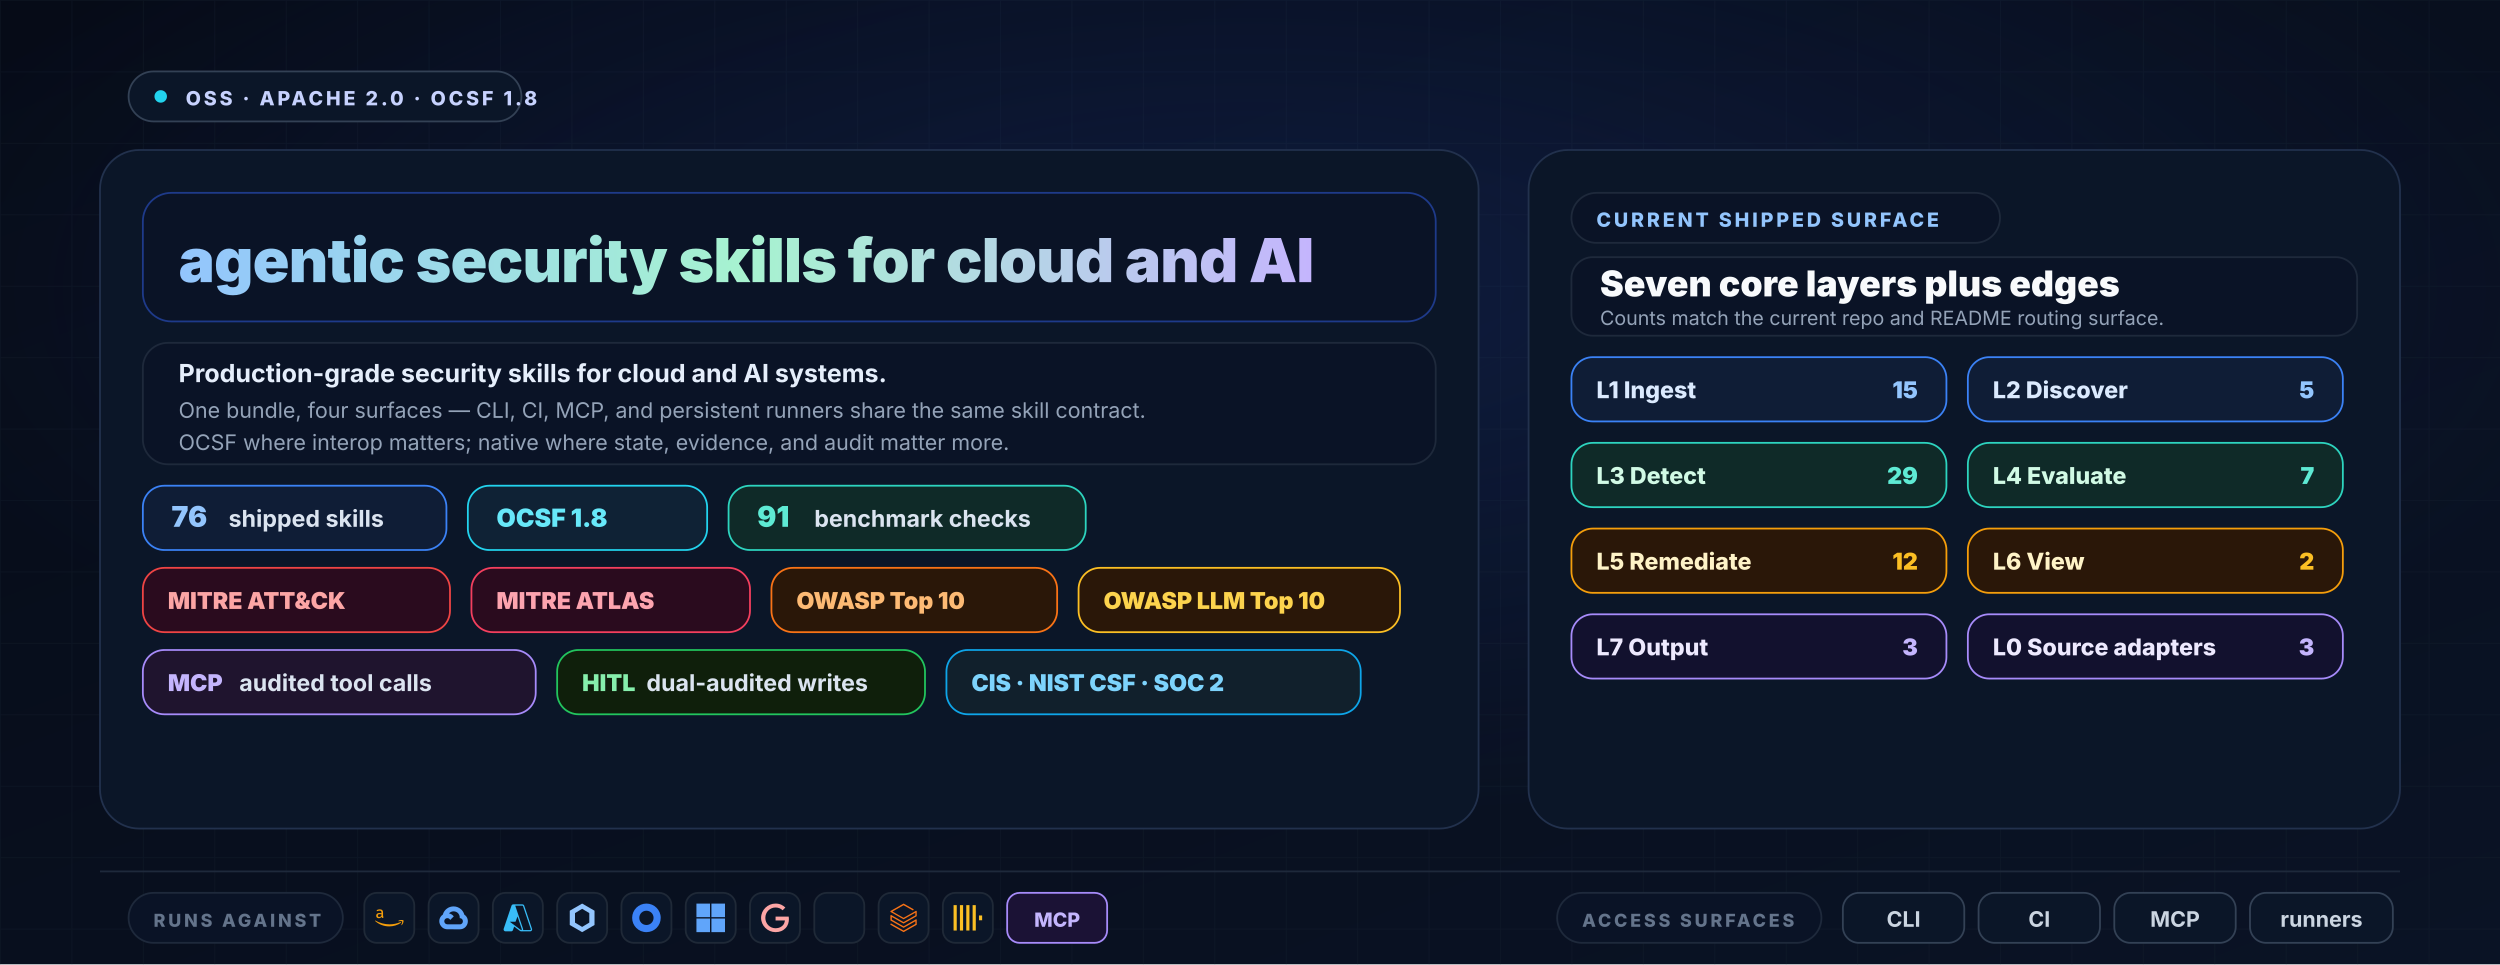
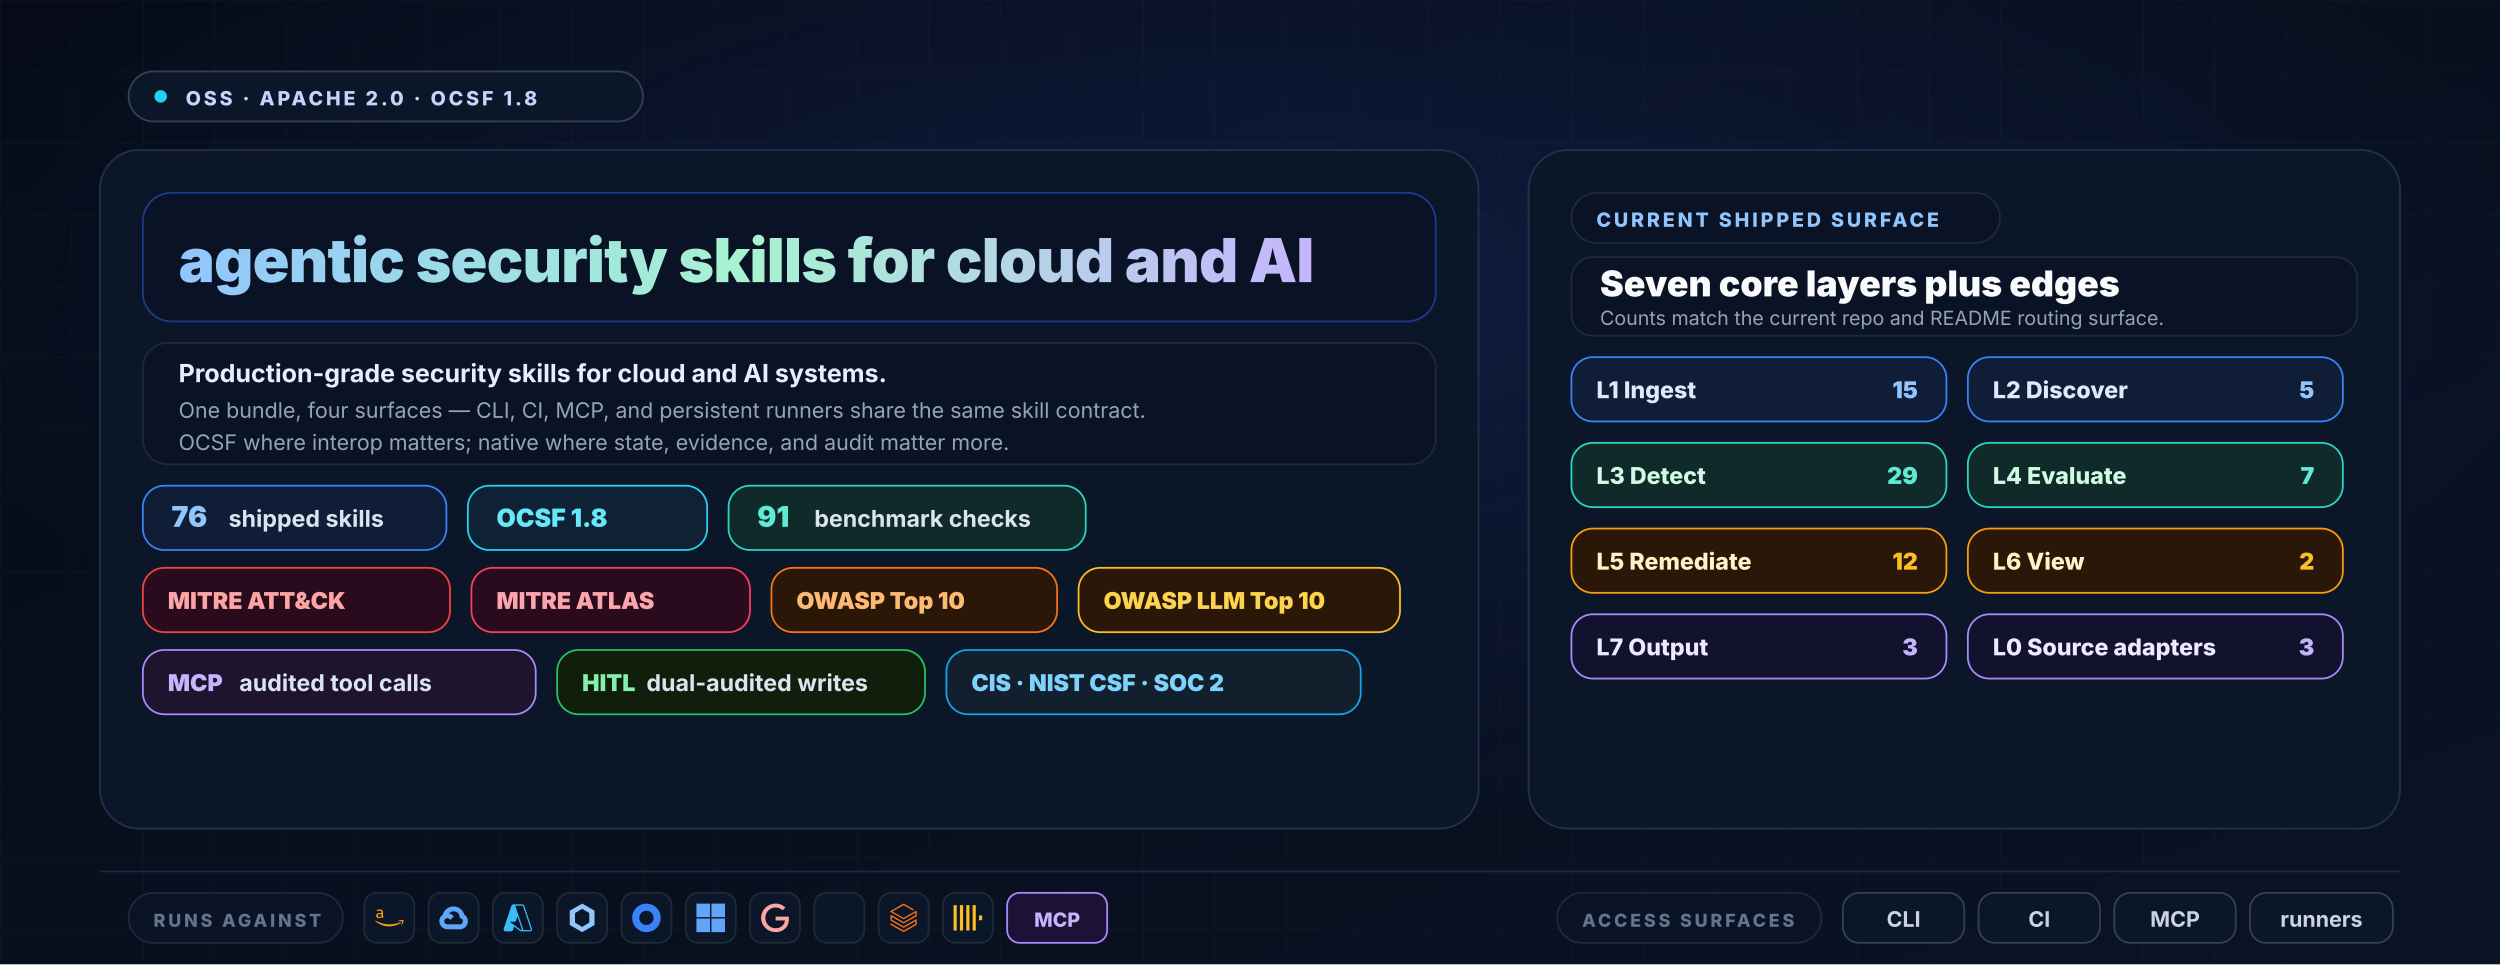
<svg xmlns="http://www.w3.org/2000/svg" width="1400" height="540" viewBox="0 0 1400 540" role="img" aria-labelledby="title desc">
  <defs>
    <linearGradient id="bg" x1="0" y1="0" x2="1" y2="1">
      <stop offset="0%" stop-color="#060b17" />
      <stop offset="100%" stop-color="#0a1325" />
    </linearGradient>
    <radialGradient id="glow" cx="50%" cy="30%" r="55%">
      <stop offset="0%" stop-color="#1e3a8a" stop-opacity="0.3" />
      <stop offset="100%" stop-color="#1e3a8a" stop-opacity="0" />
    </radialGradient>
    <linearGradient id="wordmark" x1="0" y1="0" x2="1" y2="0">
      <stop offset="0%" stop-color="#93c5fd" />
      <stop offset="50%" stop-color="#a7f3d0" />
      <stop offset="100%" stop-color="#c4b5fd" />
    </linearGradient>
    <pattern id="grid" x="0" y="0" width="40" height="40" patternUnits="userSpaceOnUse">
      <path d="M40 0H0V40" fill="none" stroke="#1e293b" stroke-opacity="0.25" stroke-width="1" />
    </pattern>
    <symbol id="aws" viewBox="0 0 24 24">
      <path fill="#f59e0b" d="M6.763 10.036c0 .296.032.535.088.71.064.176.144.368.256.576.04.063.056.127.056.183 0 .08-.048.16-.152.24l-.503.335a.383.383 0 0 1-.208.072c-.08 0-.16-.04-.239-.112a2.47 2.47 0 0 1-.287-.375 6.18 6.18 0 0 1-.248-.471c-.622.734-1.405 1.101-2.347 1.101-.67 0-1.205-.191-1.596-.574-.391-.384-.59-.894-.59-1.533 0-.678.239-1.23.726-1.644.487-.415 1.133-.623 1.955-.623.272 0 .551.024.846.064.296.04.6.104.918.176v-.583c0-.607-.127-1.03-.375-1.277-.255-.248-.686-.367-1.3-.367-.28 0-.568.031-.863.103-.295.072-.583.16-.862.272a2.287 2.287 0 0 1-.28.104.488.488 0 0 1-.127.023c-.112 0-.168-.08-.168-.247v-.391c0-.128.016-.224.056-.28a.597.597 0 0 1 .224-.167c.279-.144.614-.264 1.005-.36a4.84 4.84 0 0 1 1.246-.151c.95 0 1.644.216 2.091.647.439.43.662 1.085.662 1.963v2.586zm-3.24 1.214c.263 0 .534-.048.822-.144.287-.096.543-.271.758-.51.128-.152.224-.32.272-.512.047-.191.08-.423.08-.694v-.335a6.66 6.66 0 0 0-.735-.136 6.02 6.02 0 0 0-.75-.048c-.535 0-.926.104-1.19.32-.263.215-.39.518-.39.917 0 .375.095.655.295.846.191.2.47.296.838.296zM21.698 16.207c-2.626 1.94-6.442 2.969-9.722 2.969-4.598 0-8.74-1.7-11.87-4.526-.247-.223-.024-.527.272-.351 3.384 1.963 7.559 3.153 11.877 3.153 2.914 0 6.114-.607 9.06-1.852.439-.2.814.287.383.607zM22.792 14.961c-.336-.43-2.22-.207-3.074-.103-.255.032-.295-.192-.063-.36 1.5-1.053 3.967-.75 4.254-.399.287.36-.08 2.826-1.485 4.007-.215.184-.423.088-.327-.151.32-.79 1.03-2.57.695-2.994z" />
    </symbol>
    <symbol id="gcp" viewBox="0 0 24 24">
      <path fill="#60a5fa" d="M12.19 2.38a9.344 9.344 0 0 0-9.234 6.893c.053-.02-.055.013 0 0-3.875 2.551-3.922 8.11-.247 10.941l.006-.007-.007.03a6.717 6.717 0 0 0 4.077 1.356h5.173l.03.03h5.192c6.687.053 9.376-8.605 3.835-12.35a9.365 9.365 0 0 0-2.821-4.552l-.043.043.006-.05A9.344 9.344 0 0 0 12.19 2.38zm-.358 4.146c1.244-.04 2.518.368 3.486 1.15a5.186 5.186 0 0 1 1.862 4.078v.518c3.53-.07 3.53 5.262 0 5.193h-5.193l-.008.009v-.04H6.785a2.59 2.59 0 0 1-1.067-.23h.001a2.597 2.597 0 1 1 3.437-3.437l3.013-3.012A6.747 6.747 0 0 0 8.11 8.24c.018-.01.04-.026.054-.023a5.186 5.186 0 0 1 3.67-1.69z" />
    </symbol>
    <symbol id="azure" viewBox="0 0 24 24">
      <path fill="#38bdf8" d="M22.379 23.343a1.62 1.62 0 0 0 1.536-2.14v.002L17.35 1.76A1.62 1.62 0 0 0 15.816.657H8.184A1.62 1.62 0 0 0 6.65 1.76L.086 21.204a1.62 1.62 0 0 0 1.536 2.139h4.741a1.62 1.62 0 0 0 1.535-1.103l.977-2.892 4.947 3.675c.28.208.618.32.966.32m-3.084-12.531 3.624 10.739a.54.54 0 0 1-.51.713v-.001h-.03a.54.54 0 0 1-.322-.106l-9.287-6.9h4.853m6.313 7.006c.116-.326.13-.694.007-1.058L9.79 1.76a1.722 1.722 0 0 0-.007-.02h6.034a.54.54 0 0 1 .512.366l6.562 19.445a.54.54 0 0 1-.338.684" />
    </symbol>
    <symbol id="k8s" viewBox="0 0 24 24">
      <path fill="#93c5fd" d="M12 0L1.6 6v12L12 24l10.4-6V6L12 0zm0 4.4L18 8v8L12 19.6 6 16V8l6-3.6z" />
    </symbol>
    <symbol id="okta" viewBox="0 0 24 24">
      <path fill="#3b82f6" d="M12 0C5.389 0 0 5.35 0 12s5.35 12 12 12 12-5.35 12-12S18.611 0 12 0zm0 18c-3.325 0-6-2.675-6-6s2.675-6 6-6 6 2.675 6 6-2.675 6-6 6z" />
    </symbol>
    <symbol id="entra" viewBox="0 0 24 24">
      <path fill="#60a5fa" d="M0 0v11.408h11.408V0zm12.594 0v11.408H24V0zM0 12.594V24h11.408V12.594zm12.594 0V24H24V12.594z" />
    </symbol>
    <symbol id="google" viewBox="0 0 24 24">
      <path fill="#fca5a5" d="M12.48 10.92v3.28h7.84c-.24 1.84-.853 3.187-1.787 4.133-1.147 1.147-2.933 2.4-6.053 2.4-4.827 0-8.6-3.893-8.6-8.72s3.773-8.72 8.6-8.72c2.6 0 4.507 1.027 5.907 2.347l2.307-2.307C18.747 1.44 16.133 0 12.48 0 5.867 0 .307 5.387.307 12s5.56 12 12.173 12c3.573 0 6.267-1.173 8.373-3.36 2.16-2.16 2.84-5.213 2.84-7.667 0-.76-.053-1.467-.173-2.053H12.48z" />
    </symbol>
    <symbol id="snowflake" viewBox="0 0 24 24">
      <path fill="#7dd3fc" d="M12 2v20M5 5l14 14M19 5L5 19M2 12h20" />
    </symbol>
    <symbol id="databricks" viewBox="0 0 24 24">
      <path fill="#f97316" d="M.95 14.184L12 20.403l9.919-5.55v2.21L12 22.662l-10.484-5.96-.565.308v.77L12 24l11.05-6.218v-4.317l-.515-.309L12 19.118l-9.867-5.653v-2.21L12 16.805l11.05-6.218V6.32l-.515-.308L12 11.974 2.647 6.681 12 1.388l7.76 4.368.668-.411v-.566L12 0 .95 6.27v.72L12 13.207l9.919-5.55v2.26L12 15.52 1.516 9.56l-.565.308Z" />
    </symbol>
    <symbol id="clickhouse" viewBox="0 0 24 24">
      <path fill="#fbbf24" d="M21.333 10H24v4h-2.667ZM16 1.335h2.667v21.33H16Zm-5.333 0h2.666v21.33h-2.666ZM0 22.665V1.335h2.667v21.33zm5.333-21.33H8v21.33H5.333Z" />
    </symbol>
  </defs>
  <rect width="1400" height="540" fill="url(#bg)" />
  <rect width="1400" height="540" fill="url(#grid)" />
  <rect width="1400" height="540" fill="url(#glow)" />
  <g font-family="Inter, Segoe UI, ui-sans-serif, Arial, sans-serif">
    <g transform="translate(72,40)">
-       <rect x="0" y="0" width="220" height="28" rx="14" fill="#0b1628" stroke="#334155" />
+       <rect x="0" y="0" width="288" height="28" rx="14" fill="#0b1628" stroke="#334155" />
      <circle cx="18" cy="14" r="3.5" fill="#22d3ee" />
      <text x="32" y="19" fill="#c7d2fe" font-size="11" font-weight="800" letter-spacing="1.6">OSS · APACHE 2.0 · OCSF 1.8</text>
    </g>
    <rect x="56" y="84" width="772" height="380" rx="22" fill="#0b1628" stroke="#22314d" />
    <rect x="856" y="84" width="488" height="380" rx="22" fill="#0b1628" stroke="#22314d" />
    <g transform="translate(80,108)">
      <rect x="0" y="0" width="724" height="72" rx="16" fill="#0a1326" stroke="#1e3a8a" />
      <text x="20" y="50" font-size="34" font-weight="900" fill="url(#wordmark)" letter-spacing="-0.4">agentic security skills for cloud and AI</text>
    </g>
    <g transform="translate(80,192)">
      <rect x="0" y="0" width="724" height="68" rx="14" fill="#0a1326" stroke="#1e293b" />
      <text x="20" y="22" fill="#e5eefb" font-size="14" font-weight="700">Production-grade security skills for cloud and AI systems.</text>
      <text x="20" y="42" fill="#94a3b8" font-size="12">One bundle, four surfaces — CLI, CI, MCP, and persistent runners share the same skill contract.</text>
      <text x="20" y="60" fill="#94a3b8" font-size="12">OCSF where interop matters; native where state, evidence, and audit matter more.</text>
    </g>
    <g transform="translate(80,272)">
      <g>
        <rect x="0" y="0" width="170" height="36" rx="12" fill="#0f1d36" stroke="#3b82f6" />
        <text x="16" y="23" fill="#93c5fd" font-size="16" font-weight="900">76</text>
        <text x="48" y="23" fill="#dbe4f0" font-size="13" font-weight="700">shipped skills</text>
      </g>
      <g transform="translate(182,0)">
        <rect x="0" y="0" width="134" height="36" rx="12" fill="#0f2235" stroke="#22d3ee" />
        <text x="16" y="23" fill="#67e8f9" font-size="14" font-weight="900">OCSF 1.8</text>
      </g>
      <g transform="translate(328,0)">
        <rect x="0" y="0" width="200" height="36" rx="12" fill="#0f2a28" stroke="#2dd4bf" />
        <text x="16" y="23" fill="#5eead4" font-size="16" font-weight="900">91</text>
        <text x="48" y="23" fill="#dbe4f0" font-size="13" font-weight="700">benchmark checks</text>
      </g>
    </g>
    <g transform="translate(80,318)">
      <g>
        <rect x="0" y="0" width="172" height="36" rx="12" fill="#2a0b1e" stroke="#ef4444" />
        <text x="14" y="23" fill="#fca5a5" font-size="13" font-weight="900">MITRE ATT&amp;CK</text>
      </g>
      <g transform="translate(184,0)">
        <rect x="0" y="0" width="156" height="36" rx="12" fill="#2a0b1e" stroke="#f43f5e" />
        <text x="14" y="23" fill="#fda4af" font-size="13" font-weight="900">MITRE ATLAS</text>
      </g>
      <g transform="translate(352,0)">
        <rect x="0" y="0" width="160" height="36" rx="12" fill="#2a1708" stroke="#f97316" />
        <text x="14" y="23" fill="#fdba74" font-size="13" font-weight="900">OWASP Top 10</text>
      </g>
      <g transform="translate(524,0)">
        <rect x="0" y="0" width="180" height="36" rx="12" fill="#2a1708" stroke="#fbbf24" />
        <text x="14" y="23" fill="#fcd34d" font-size="13" font-weight="900">OWASP LLM Top 10</text>
      </g>
    </g>
    <g transform="translate(80,364)">
      <g>
        <rect x="0" y="0" width="220" height="36" rx="12" fill="#1f142e" stroke="#a78bfa" />
        <text x="14" y="23" fill="#c4b5fd" font-size="13" font-weight="900">MCP</text>
        <text x="54" y="23" fill="#dbe4f0" font-size="13" font-weight="700">audited tool calls</text>
      </g>
      <g transform="translate(232,0)">
        <rect x="0" y="0" width="206" height="36" rx="12" fill="#0f1f0b" stroke="#22c55e" />
        <text x="14" y="23" fill="#86efac" font-size="13" font-weight="900">HITL</text>
        <text x="50" y="23" fill="#dbe4f0" font-size="13" font-weight="700">dual-audited writes</text>
      </g>
      <g transform="translate(450,0)">
        <rect x="0" y="0" width="232" height="36" rx="12" fill="#11202c" stroke="#0ea5e9" />
        <text x="14" y="23" fill="#7dd3fc" font-size="13" font-weight="900">CIS · NIST CSF · SOC 2</text>
      </g>
    </g>
    <g transform="translate(880,108)">
      <rect x="0" y="0" width="240" height="28" rx="14" fill="#0a1326" stroke="#1e293b" />
      <text x="14" y="19" fill="#93c5fd" font-size="11" font-weight="800" letter-spacing="1.6">CURRENT SHIPPED SURFACE</text>
    </g>
    <g transform="translate(880,144)">
      <rect x="0" y="0" width="440" height="44" rx="12" fill="#0a1326" stroke="#1e293b" />
      <text x="16" y="22" fill="#f8fafc" font-size="20" font-weight="900">Seven core layers plus edges</text>
      <text x="16" y="38" fill="#94a3b8" font-size="11">Counts match the current repo and README routing surface.</text>
    </g>
    <g transform="translate(880,200)">
      <g>
        <rect x="0" y="0" width="210" height="36" rx="12" fill="#0f1d36" stroke="#3b82f6" />
        <text x="14" y="23" fill="#dbeafe" font-size="13" font-weight="800">L1 Ingest</text>
        <text x="194" y="23" text-anchor="end" fill="#93c5fd" font-size="13" font-weight="900">15</text>
      </g>
      <g transform="translate(222,0)">
        <rect x="0" y="0" width="210" height="36" rx="12" fill="#0f1d36" stroke="#3b82f6" />
        <text x="14" y="23" fill="#dbeafe" font-size="13" font-weight="800">L2 Discover</text>
        <text x="194" y="23" text-anchor="end" fill="#93c5fd" font-size="13" font-weight="900">5</text>
      </g>
      <g transform="translate(0,48)">
        <rect x="0" y="0" width="210" height="36" rx="12" fill="#0f2a28" stroke="#2dd4bf" />
        <text x="14" y="23" fill="#d1fae5" font-size="13" font-weight="800">L3 Detect</text>
        <text x="194" y="23" text-anchor="end" fill="#5eead4" font-size="13" font-weight="900">29</text>
      </g>
      <g transform="translate(222,48)">
        <rect x="0" y="0" width="210" height="36" rx="12" fill="#0f2a28" stroke="#2dd4bf" />
        <text x="14" y="23" fill="#d1fae5" font-size="13" font-weight="800">L4 Evaluate</text>
        <text x="194" y="23" text-anchor="end" fill="#5eead4" font-size="13" font-weight="900">7</text>
      </g>
      <g transform="translate(0,96)">
        <rect x="0" y="0" width="210" height="36" rx="12" fill="#2a1708" stroke="#f59e0b" />
        <text x="14" y="23" fill="#fef3c7" font-size="13" font-weight="800">L5 Remediate</text>
        <text x="194" y="23" text-anchor="end" fill="#fbbf24" font-size="13" font-weight="900">12</text>
      </g>
      <g transform="translate(222,96)">
        <rect x="0" y="0" width="210" height="36" rx="12" fill="#2a1708" stroke="#f59e0b" />
        <text x="14" y="23" fill="#fef3c7" font-size="13" font-weight="800">L6 View</text>
        <text x="194" y="23" text-anchor="end" fill="#fbbf24" font-size="13" font-weight="900">2</text>
      </g>
      <g transform="translate(0,144)">
        <rect x="0" y="0" width="210" height="36" rx="12" fill="#12112e" stroke="#a78bfa" />
        <text x="14" y="23" fill="#ede9fe" font-size="13" font-weight="800">L7 Output</text>
        <text x="194" y="23" text-anchor="end" fill="#c4b5fd" font-size="13" font-weight="900">3</text>
      </g>
      <g transform="translate(222,144)">
        <rect x="0" y="0" width="210" height="36" rx="12" fill="#12112e" stroke="#a78bfa" />
        <text x="14" y="23" fill="#ede9fe" font-size="13" font-weight="800">L0 Source adapters</text>
        <text x="194" y="23" text-anchor="end" fill="#c4b5fd" font-size="13" font-weight="900">3</text>
      </g>
    </g>
    <line x1="56" y1="488" x2="1344" y2="488" stroke="#1e293b" stroke-width="1" />
    <g transform="translate(72,500)">
      <rect x="0" y="0" width="120" height="28" rx="14" fill="#0a1326" stroke="#1e293b" />
      <text x="14" y="19" fill="#64748b" font-size="10" font-weight="800" letter-spacing="1.6">RUNS AGAINST</text>
    </g>
    <g transform="translate(204,500)">
      <g>
        <rect x="0" y="0" width="28" height="28" rx="7" fill="#0b1628" stroke="#1f2937" />
        <use href="#aws" x="6" y="6" width="16" height="16" />
      </g>
      <g transform="translate(36,0)">
        <rect x="0" y="0" width="28" height="28" rx="7" fill="#0b1628" stroke="#1f2937" />
        <use href="#gcp" x="6" y="6" width="16" height="16" />
      </g>
      <g transform="translate(72,0)">
        <rect x="0" y="0" width="28" height="28" rx="7" fill="#0b1628" stroke="#1f2937" />
        <use href="#azure" x="6" y="6" width="16" height="16" />
      </g>
      <g transform="translate(108,0)">
        <rect x="0" y="0" width="28" height="28" rx="7" fill="#0b1628" stroke="#1f2937" />
        <use href="#k8s" x="6" y="6" width="16" height="16" />
      </g>
      <g transform="translate(144,0)">
        <rect x="0" y="0" width="28" height="28" rx="7" fill="#0b1628" stroke="#1f2937" />
        <use href="#okta" x="6" y="6" width="16" height="16" />
      </g>
      <g transform="translate(180,0)">
        <rect x="0" y="0" width="28" height="28" rx="7" fill="#0b1628" stroke="#1f2937" />
        <use href="#entra" x="6" y="6" width="16" height="16" />
      </g>
      <g transform="translate(216,0)">
        <rect x="0" y="0" width="28" height="28" rx="7" fill="#0b1628" stroke="#1f2937" />
        <use href="#google" x="6" y="6" width="16" height="16" />
      </g>
      <g transform="translate(252,0)">
        <rect x="0" y="0" width="28" height="28" rx="7" fill="#0b1628" stroke="#1f2937" />
        <use href="#snowflake" x="6" y="6" width="16" height="16" />
      </g>
      <g transform="translate(288,0)">
        <rect x="0" y="0" width="28" height="28" rx="7" fill="#0b1628" stroke="#1f2937" />
        <use href="#databricks" x="6" y="6" width="16" height="16" />
      </g>
      <g transform="translate(324,0)">
        <rect x="0" y="0" width="28" height="28" rx="7" fill="#0b1628" stroke="#1f2937" />
        <use href="#clickhouse" x="6" y="6" width="16" height="16" />
      </g>
      <g transform="translate(360,0)">
        <rect x="0" y="0" width="56" height="28" rx="7" fill="#1b1235" stroke="#a78bfa" />
        <text x="28" y="19" text-anchor="middle" fill="#c4b5fd" font-size="11" font-weight="800">MCP</text>
      </g>
    </g>
    <g transform="translate(872,500)">
      <rect x="0" y="0" width="148" height="28" rx="14" fill="#0a1326" stroke="#1e293b" />
      <text x="14" y="19" fill="#64748b" font-size="10" font-weight="800" letter-spacing="1.6">ACCESS SURFACES</text>
    </g>
    <g transform="translate(1032,500)">
      <rect x="0" y="0" width="68" height="28" rx="9" fill="#0b1628" stroke="#334155" />
      <text x="34" y="19" text-anchor="middle" fill="#cbd5e1" font-size="12" font-weight="700">CLI</text>
      <rect x="76" y="0" width="68" height="28" rx="9" fill="#0b1628" stroke="#334155" />
      <text x="110" y="19" text-anchor="middle" fill="#cbd5e1" font-size="12" font-weight="700">CI</text>
      <rect x="152" y="0" width="68" height="28" rx="9" fill="#0b1628" stroke="#334155" />
      <text x="186" y="19" text-anchor="middle" fill="#cbd5e1" font-size="12" font-weight="700">MCP</text>
      <rect x="228" y="0" width="80" height="28" rx="9" fill="#0b1628" stroke="#334155" />
      <text x="268" y="19" text-anchor="middle" fill="#cbd5e1" font-size="12" font-weight="700">runners</text>
    </g>
  </g>
</svg>
